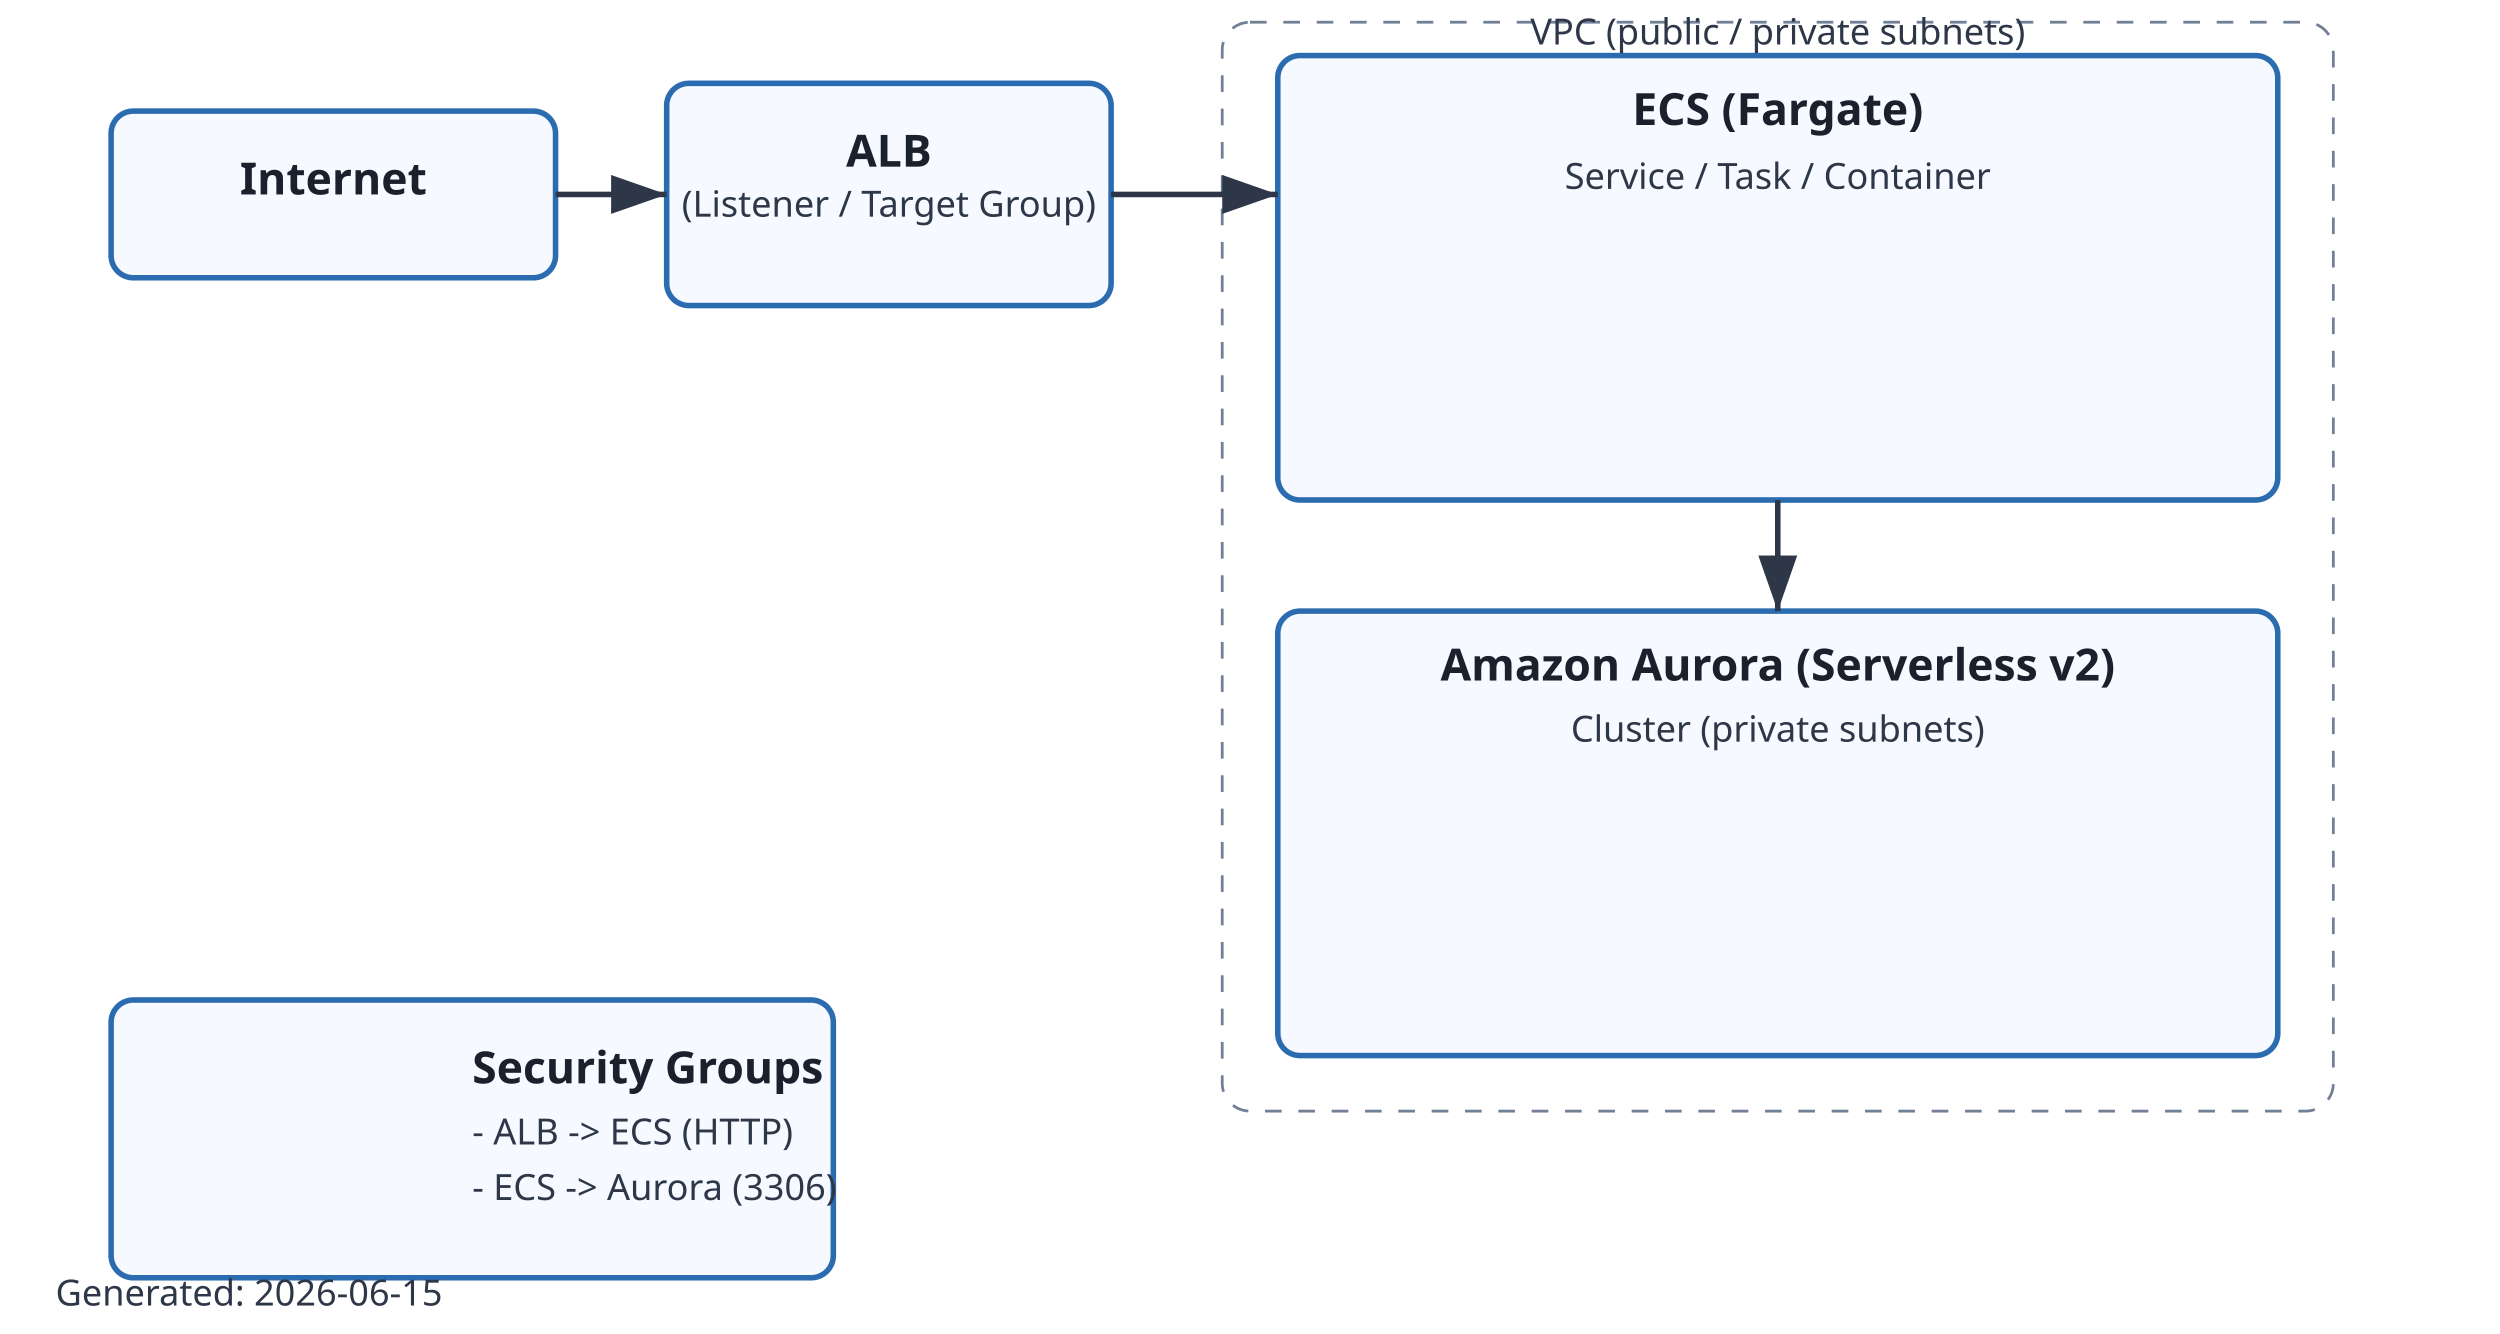
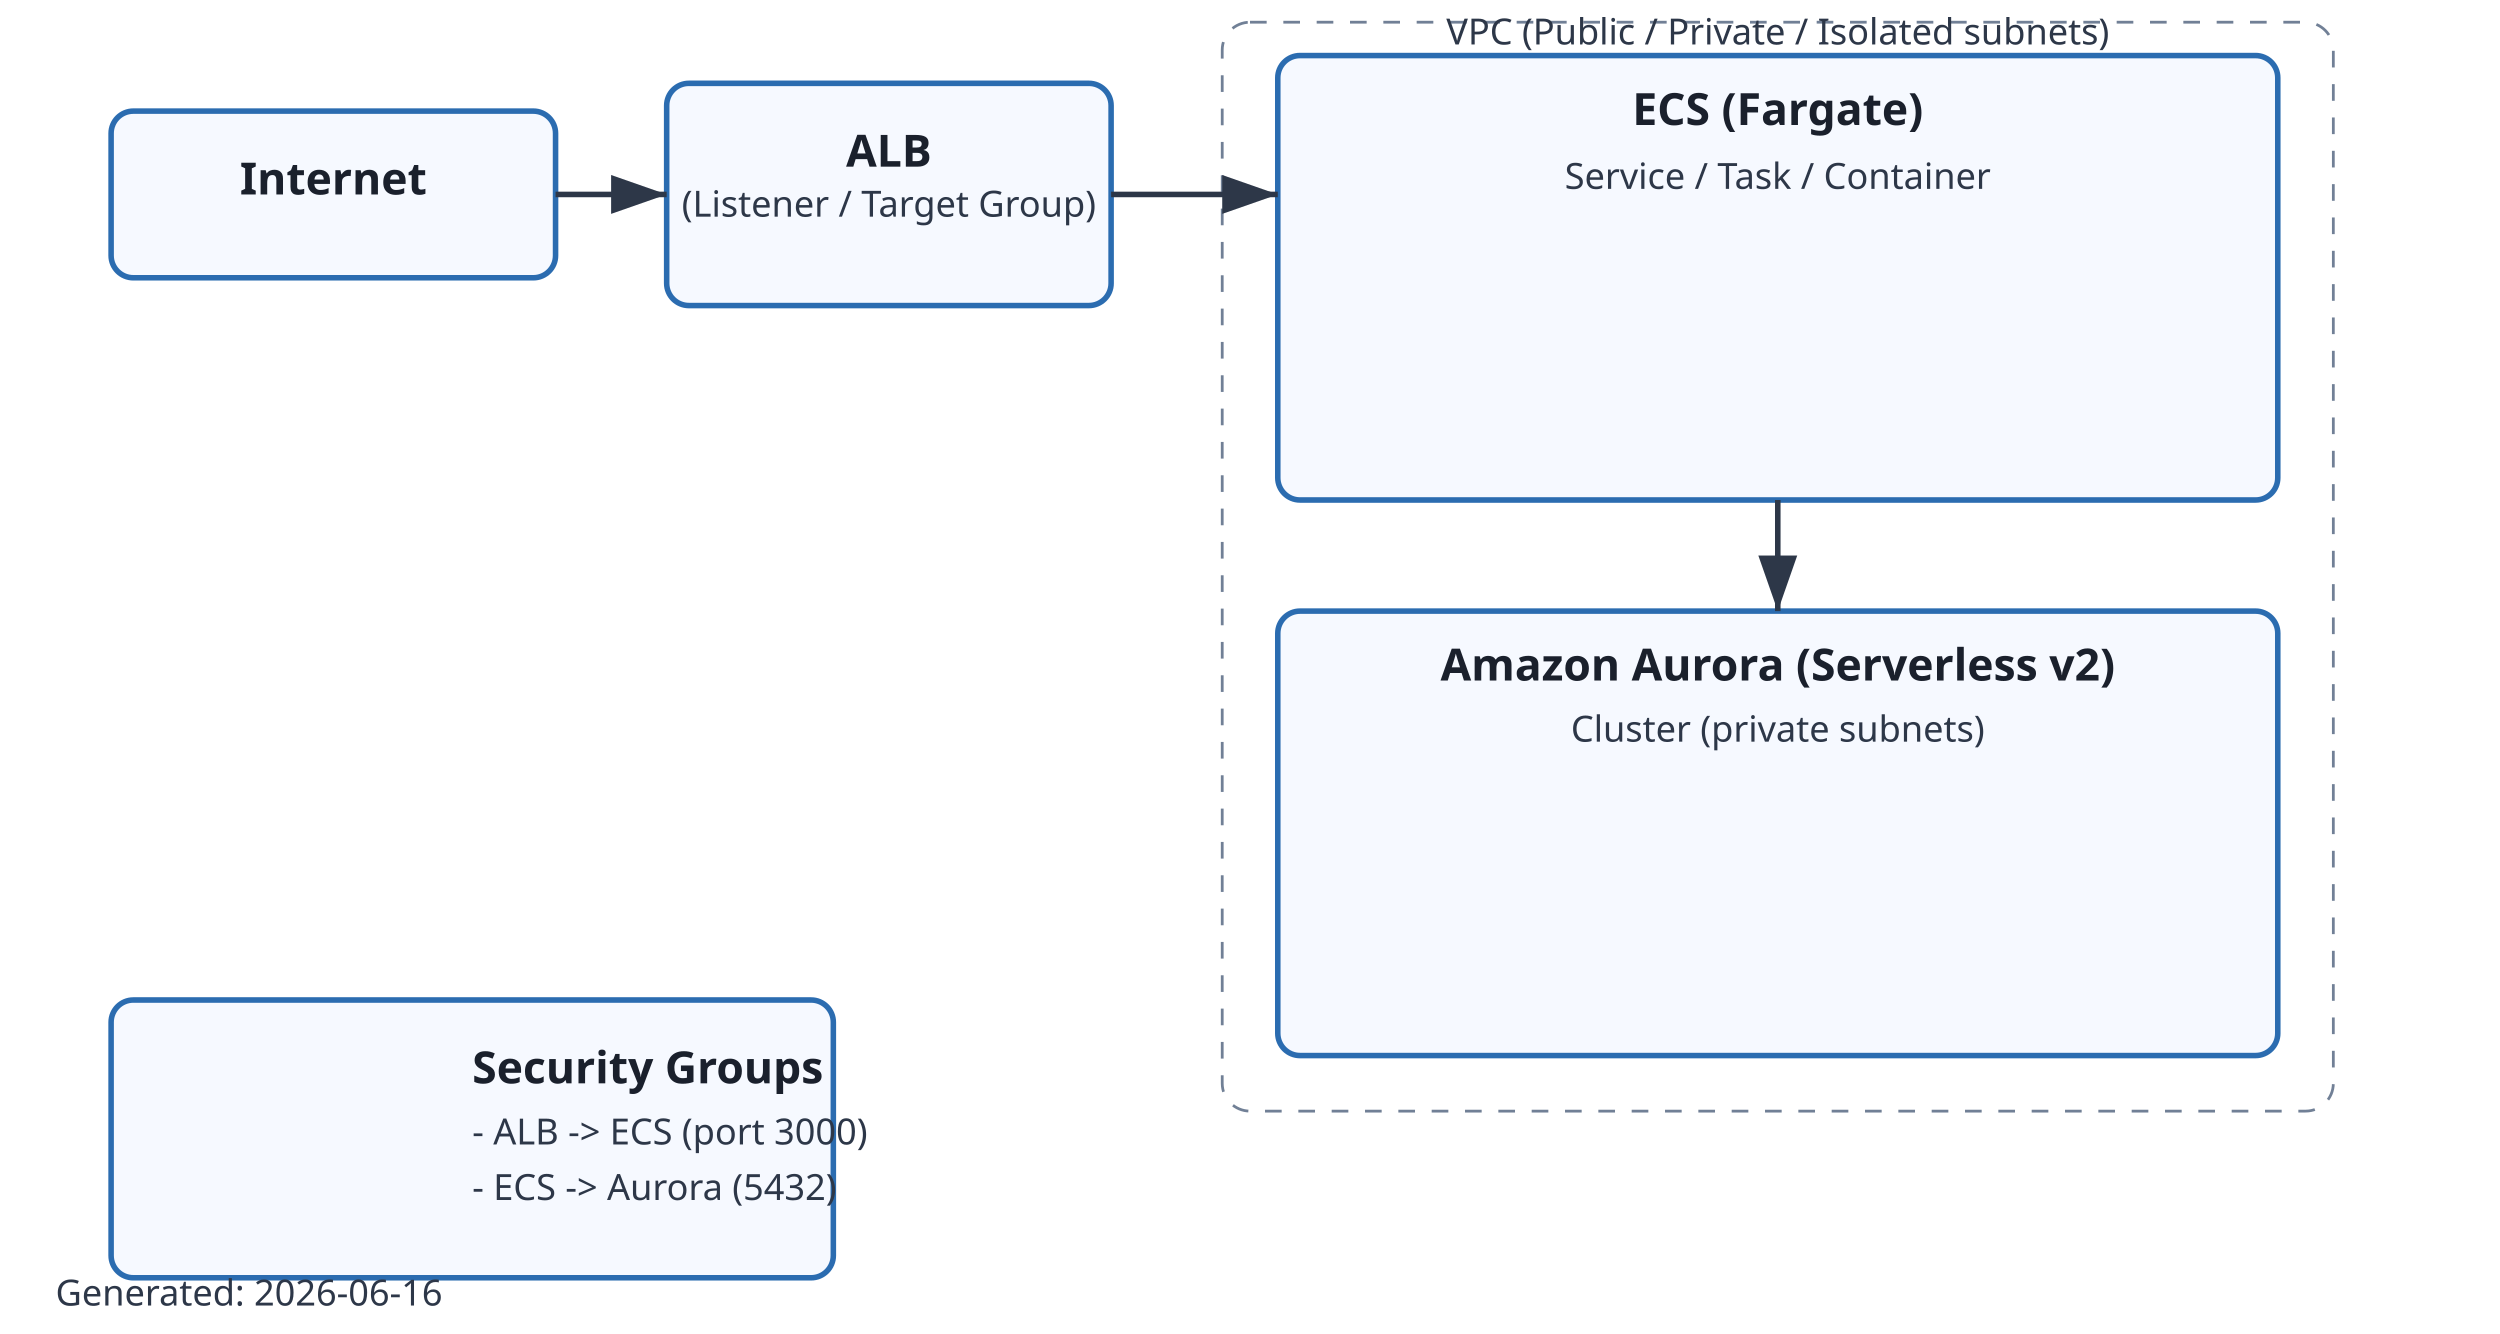
<svg xmlns="http://www.w3.org/2000/svg" width="900" height="480" viewBox="0 0 900 480">
  <style>
    .box { fill:#f6f9ff; stroke:#2b6cb0; stroke-width:2; rx:8; }
    .title { font: 600 16px sans-serif; fill:#1a202c; }
    .label { font: 400 13px sans-serif; fill:#2d3748; }
    .arrow { stroke:#2d3748; stroke-width:2; fill:none; marker-end:url(#arrowhead); }
  </style>
  <defs>
    <marker id="arrowhead" markerWidth="10" markerHeight="7" refX="10" refY="3.5" orient="auto">
      <polygon points="0 0, 10 3.5, 0 7" fill="#2d3748" />
    </marker>
  </defs>
  <rect x="40" y="40" width="160" height="60" class="box" />
  <text x="120" y="70" text-anchor="middle" class="title">Internet</text>
  <rect x="240" y="30" width="160" height="80" class="box" />
  <text x="320" y="60" text-anchor="middle" class="title">ALB</text>
  <text x="320" y="78" text-anchor="middle" class="label">(Listener / Target Group)</text>
  <rect x="460" y="20" width="360" height="160" class="box" />
  <text x="640" y="45" text-anchor="middle" class="title">ECS (Fargate)</text>
  <text x="640" y="68" text-anchor="middle" class="label">Service / Task / Container</text>
  <rect x="460" y="220" width="360" height="160" class="box" />
  <text x="640" y="245" text-anchor="middle" class="title">Amazon Aurora (Serverless v2)</text>
  <text x="640" y="267" text-anchor="middle" class="label">Cluster (private subnets)</text>
  <rect x="440" y="8" width="400" height="392" fill="none" stroke="#718096" stroke-dasharray="6,6" rx="10" />
-   <text x="640" y="16" text-anchor="middle" class="label">VPC (public / private subnets)</text>
+   <text x="640" y="16" text-anchor="middle" class="label">VPC (Public / Private / Isolated subnets)</text>
  <path d="M200 70 L240 70" class="arrow" />
  <path d="M400 70 L460 70" class="arrow" />
  <path d="M640 180 L640 220" class="arrow" />
  <rect x="40" y="360" width="260" height="100" class="box" />
  <text x="170" y="390" class="title">Security Groups</text>
-   <text x="170" y="412" class="label">- ALB -&gt; ECS (HTTP)</text>
-   <text x="170" y="432" class="label">- ECS -&gt; Aurora (3306)</text>
-   <text x="20" y="470" class="label">Generated: 2026-06-15</text>
+   <text x="170" y="412" class="label">- ALB -&gt; ECS (port 3000)</text>
+   <text x="170" y="432" class="label">- ECS -&gt; Aurora (5432)</text>
+   <text x="20" y="470" class="label">Generated: 2026-06-16</text>
</svg>
